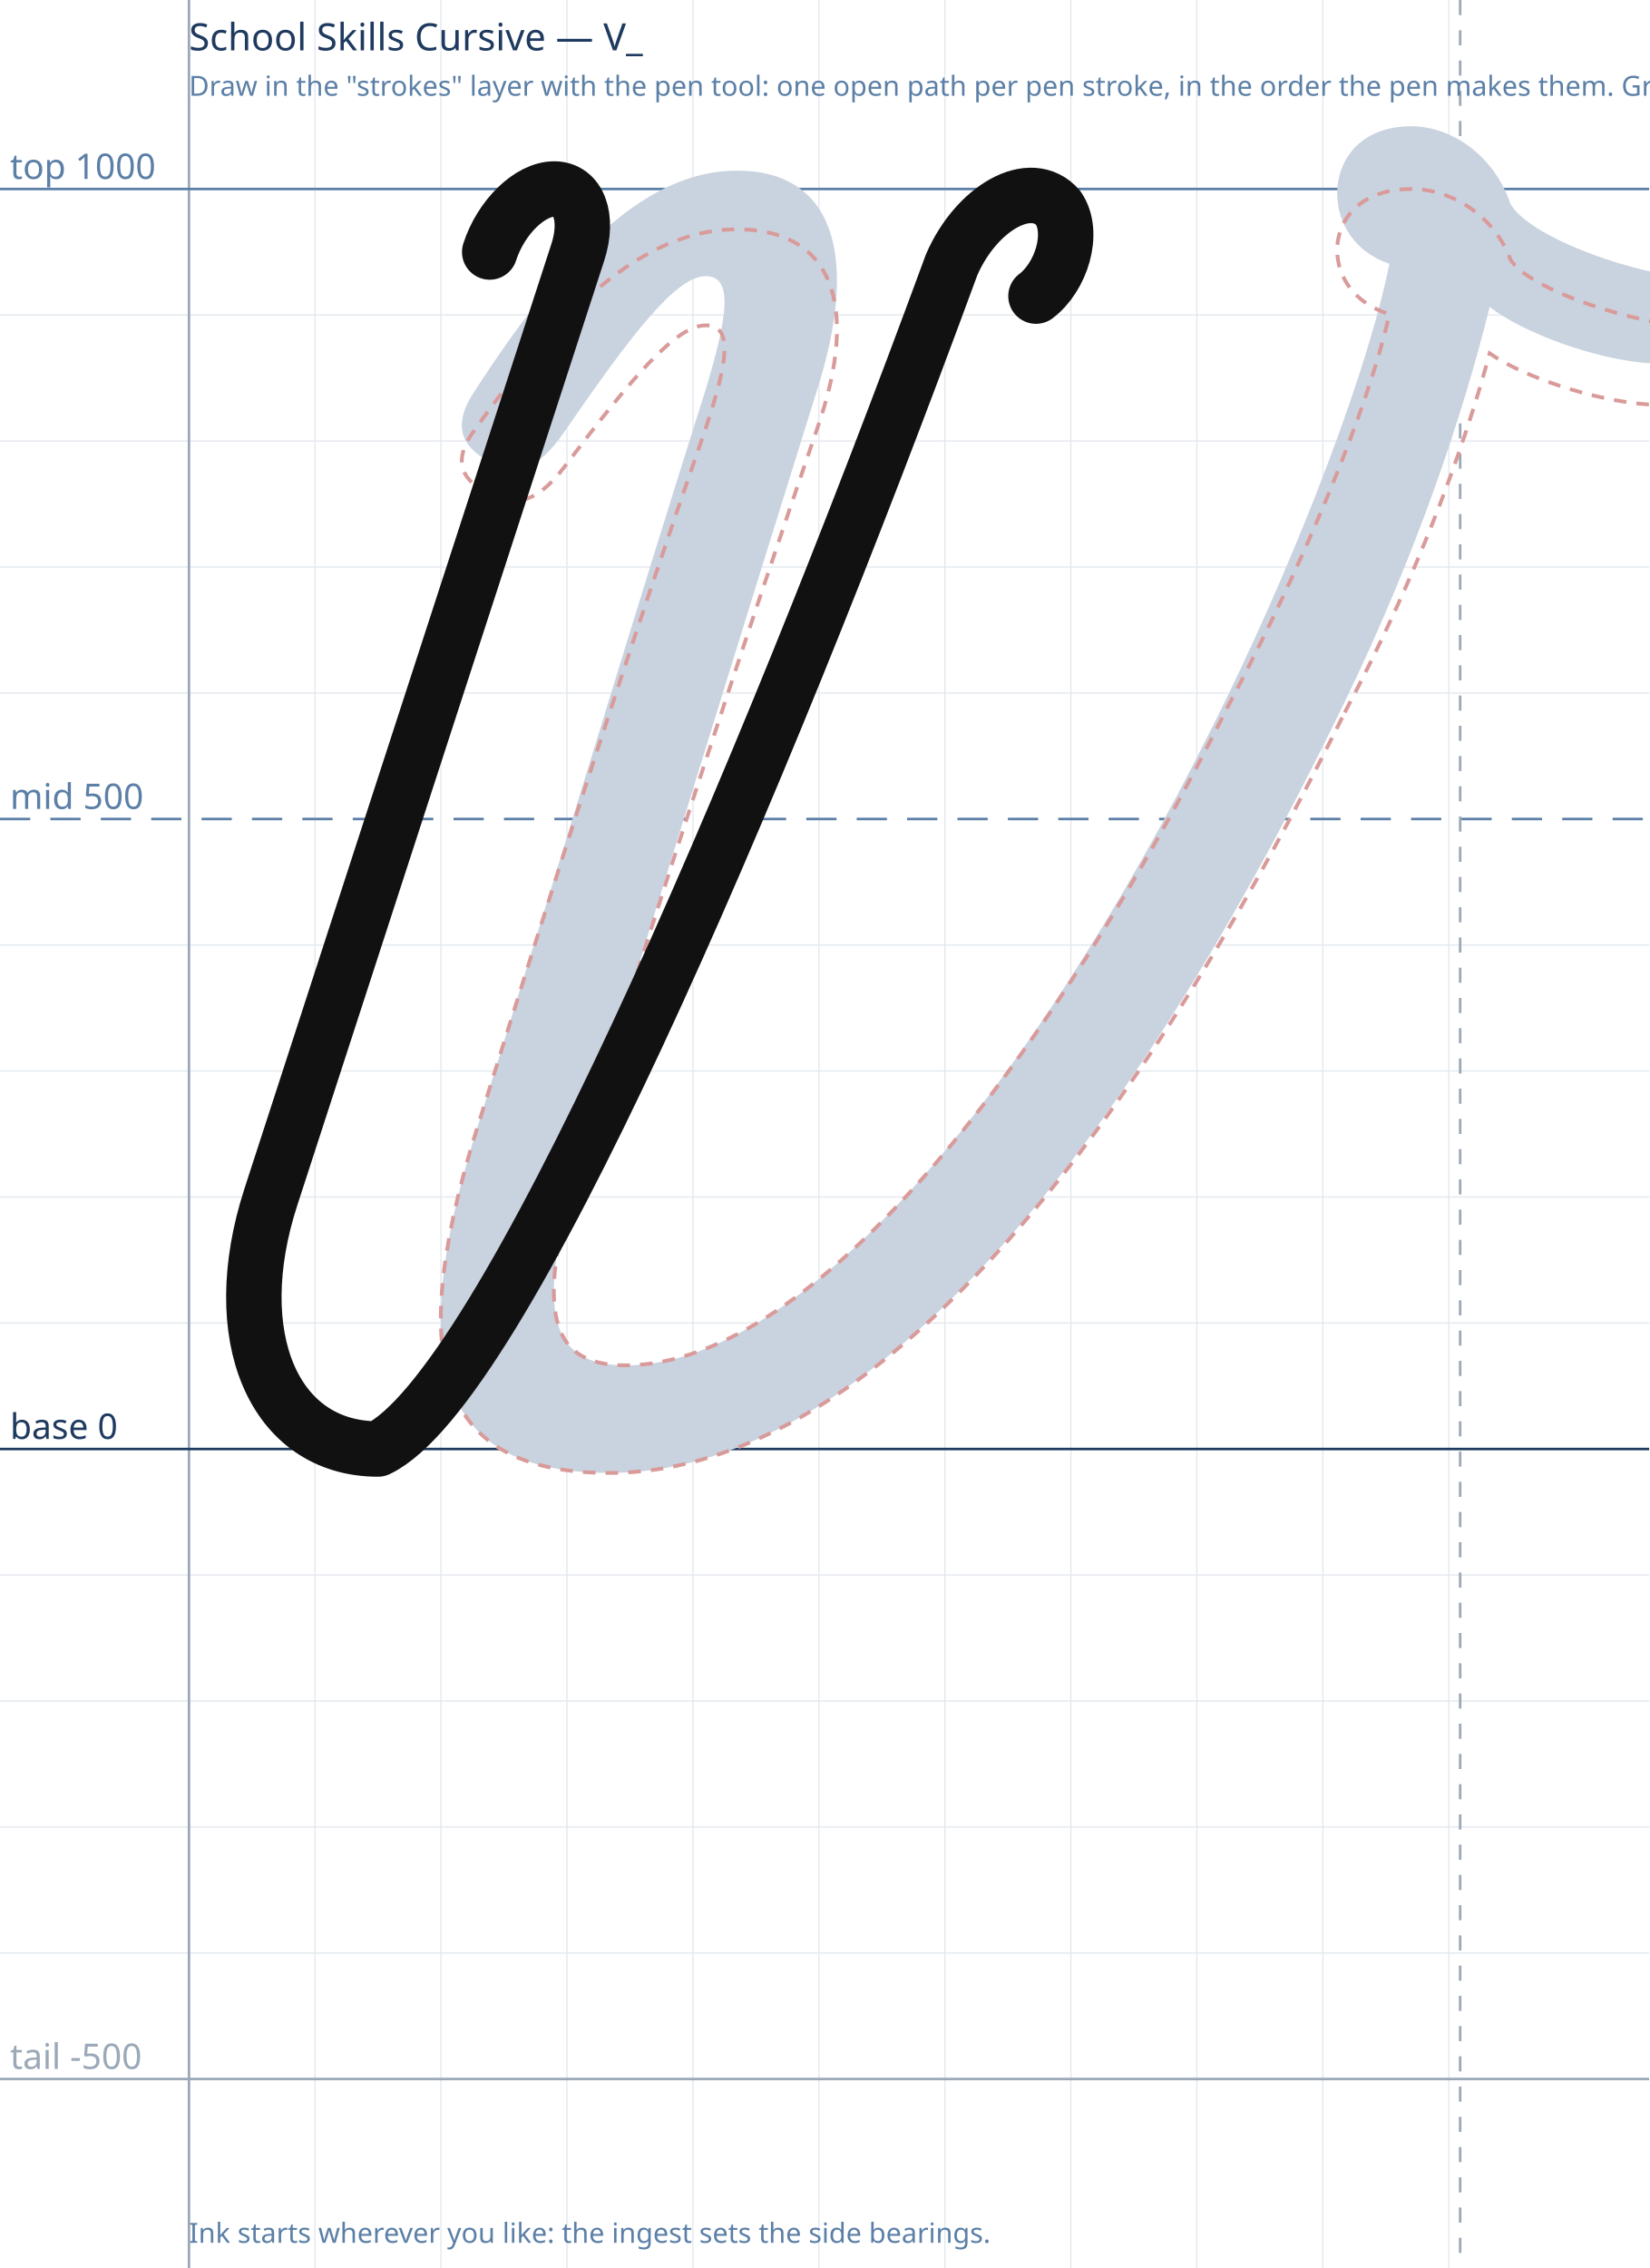
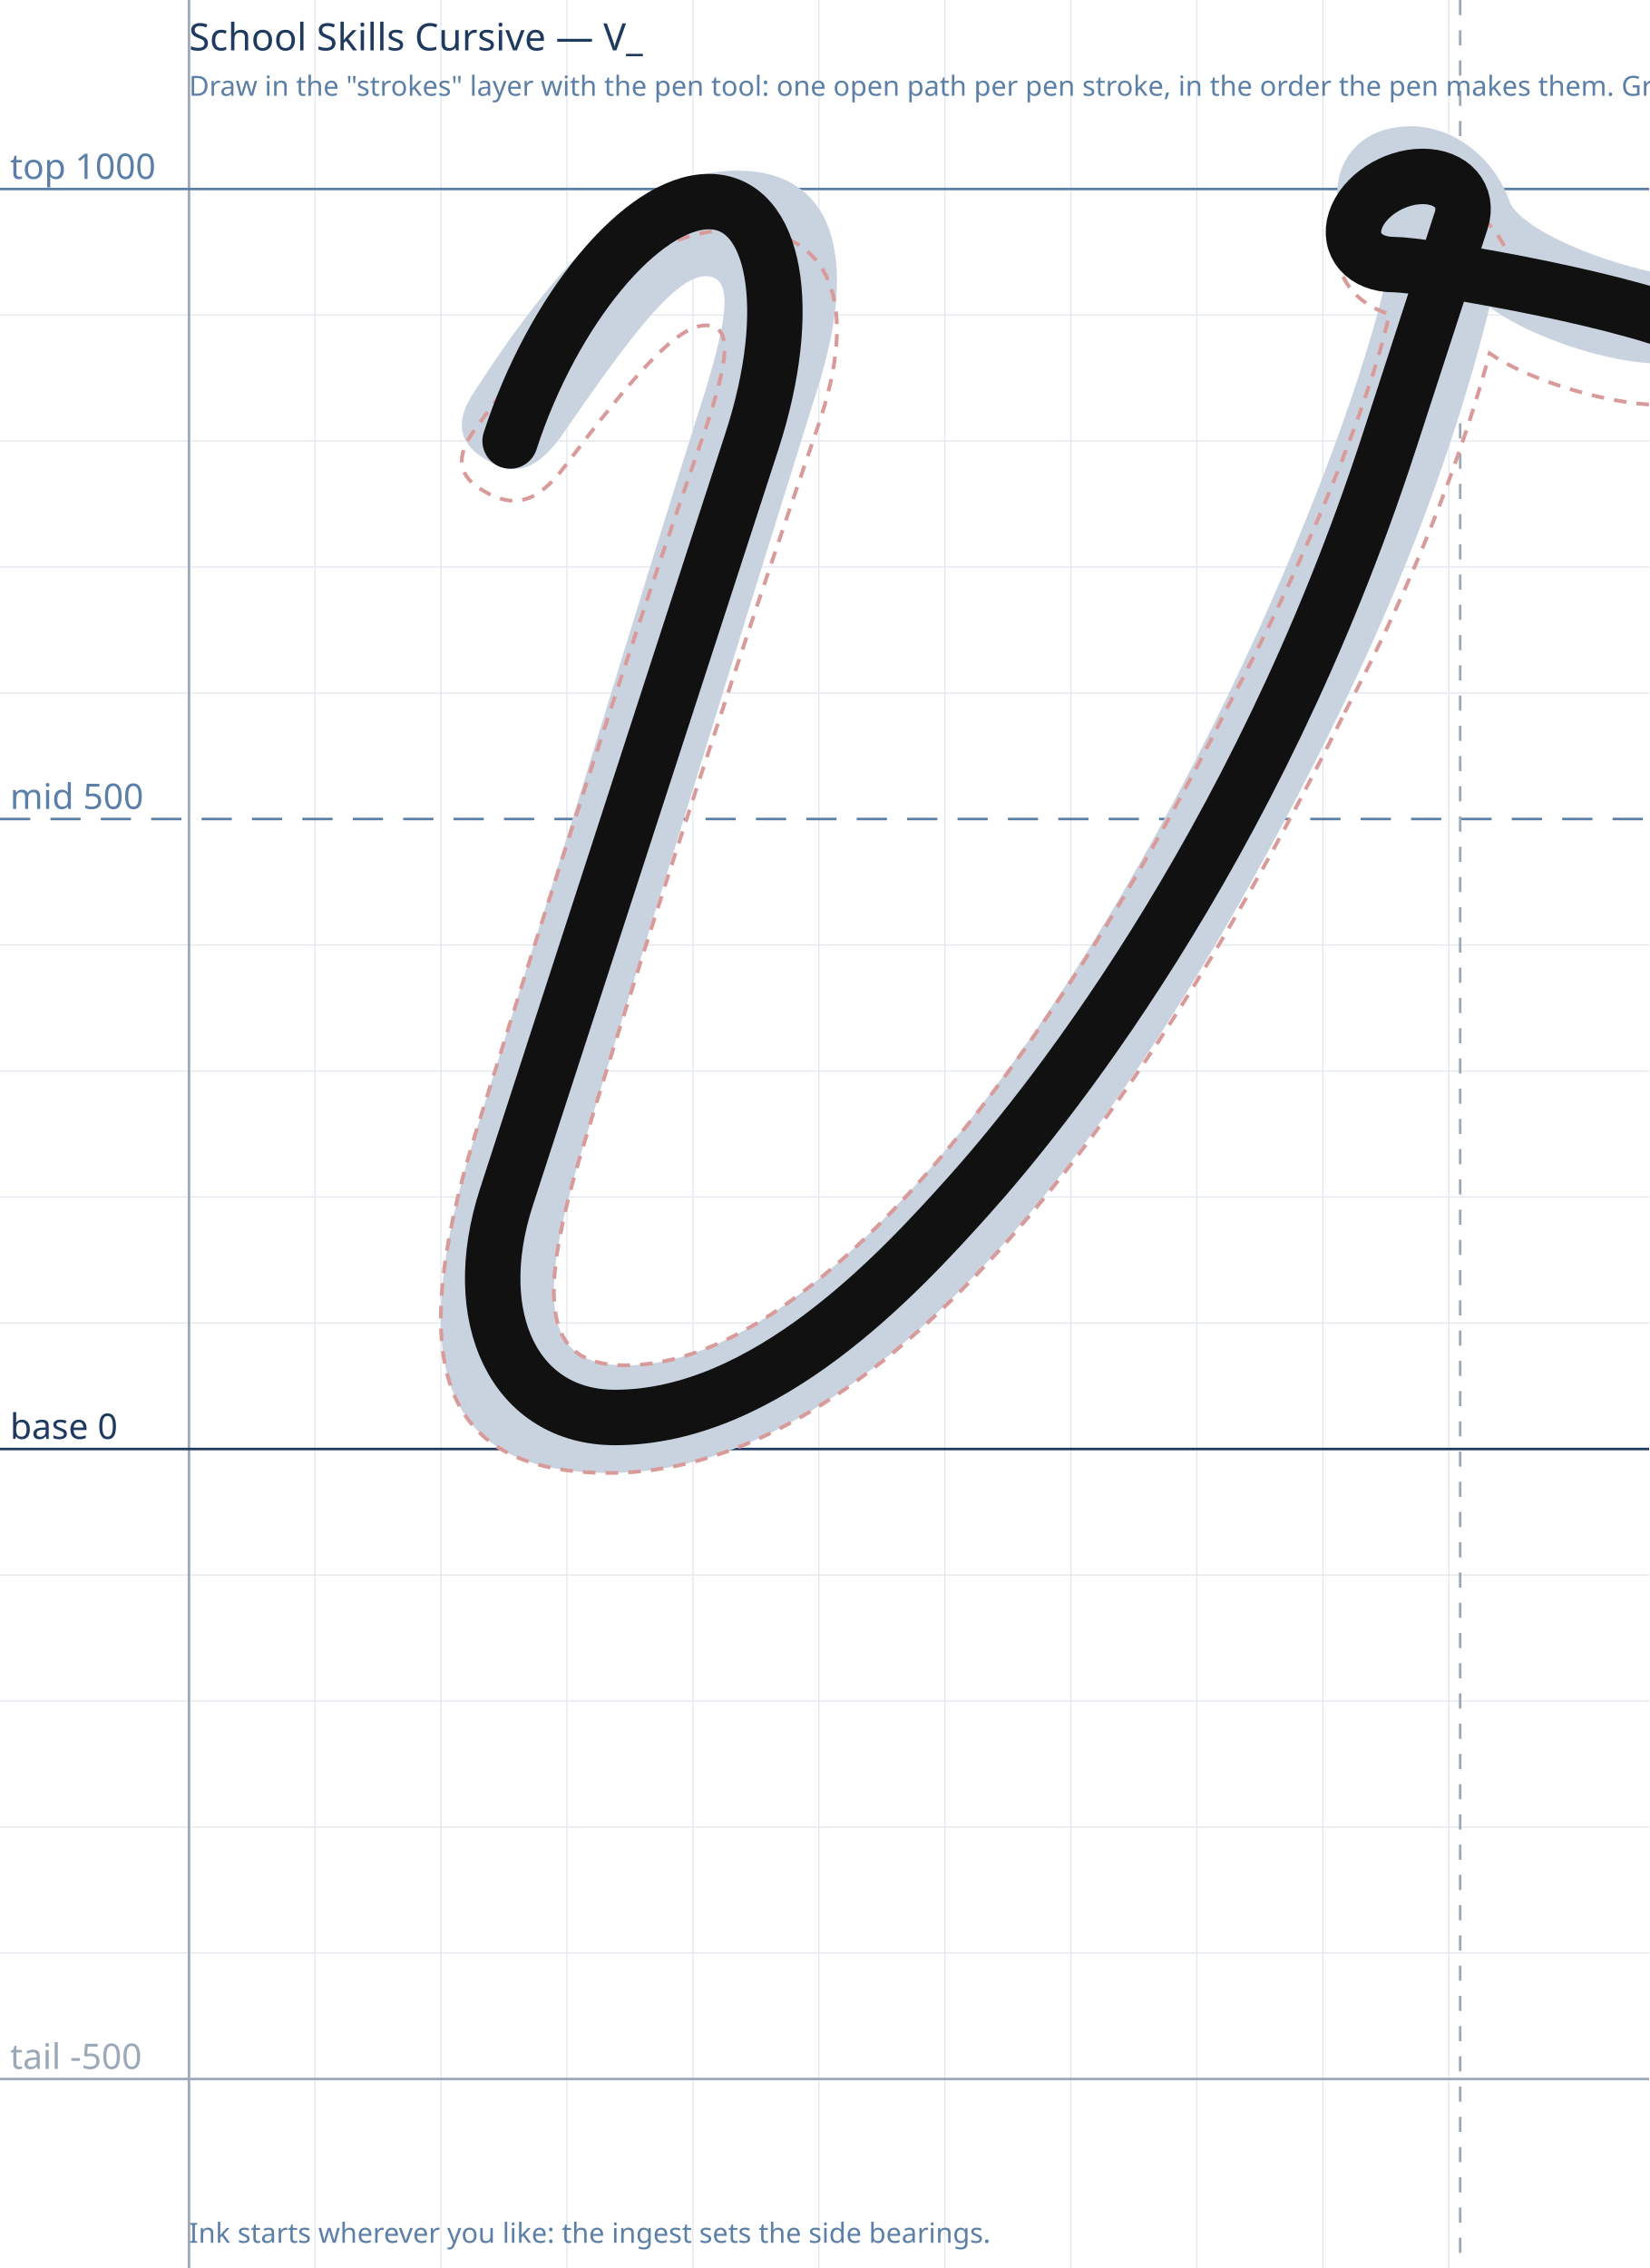
<svg xmlns="http://www.w3.org/2000/svg" width="654.5" height="900" viewBox="0 0 1309 1800" data-hand="cursive" data-glyph="V_" data-units="1000" data-origin="150" data-baseline="1150">
  <g id="ruling">
    <line x1="0" y1="1550" x2="1309" y2="1550" stroke="#e3e8ee" stroke-width="1" />
    <line x1="0" y1="1450" x2="1309" y2="1450" stroke="#e3e8ee" stroke-width="1" />
    <line x1="0" y1="1350" x2="1309" y2="1350" stroke="#e3e8ee" stroke-width="1" />
    <line x1="0" y1="1250" x2="1309" y2="1250" stroke="#e3e8ee" stroke-width="1" />
    <line x1="0" y1="1050" x2="1309" y2="1050" stroke="#e3e8ee" stroke-width="1" />
    <line x1="0" y1="950" x2="1309" y2="950" stroke="#e3e8ee" stroke-width="1" />
    <line x1="0" y1="850" x2="1309" y2="850" stroke="#e3e8ee" stroke-width="1" />
    <line x1="0" y1="750" x2="1309" y2="750" stroke="#e3e8ee" stroke-width="1" />
    <line x1="0" y1="550" x2="1309" y2="550" stroke="#e3e8ee" stroke-width="1" />
    <line x1="0" y1="450" x2="1309" y2="450" stroke="#e3e8ee" stroke-width="1" />
    <line x1="0" y1="350" x2="1309" y2="350" stroke="#e3e8ee" stroke-width="1" />
    <line x1="0" y1="250" x2="1309" y2="250" stroke="#e3e8ee" stroke-width="1" />
    <line x1="150" y1="0" x2="150" y2="1800" stroke="#e3e8ee" stroke-width="1" />
    <line x1="250" y1="0" x2="250" y2="1800" stroke="#e3e8ee" stroke-width="1" />
    <line x1="350" y1="0" x2="350" y2="1800" stroke="#e3e8ee" stroke-width="1" />
    <line x1="450" y1="0" x2="450" y2="1800" stroke="#e3e8ee" stroke-width="1" />
    <line x1="550" y1="0" x2="550" y2="1800" stroke="#e3e8ee" stroke-width="1" />
    <line x1="650" y1="0" x2="650" y2="1800" stroke="#e3e8ee" stroke-width="1" />
    <line x1="750" y1="0" x2="750" y2="1800" stroke="#e3e8ee" stroke-width="1" />
    <line x1="850" y1="0" x2="850" y2="1800" stroke="#e3e8ee" stroke-width="1" />
    <line x1="950" y1="0" x2="950" y2="1800" stroke="#e3e8ee" stroke-width="1" />
    <line x1="1050" y1="0" x2="1050" y2="1800" stroke="#e3e8ee" stroke-width="1" />
    <line x1="1150" y1="0" x2="1150" y2="1800" stroke="#e3e8ee" stroke-width="1" />
    <line x1="150" y1="0" x2="150" y2="1800" stroke="#9aa8b8" stroke-width="2" />
    <line x1="1159" y1="0" x2="1159" y2="1800" stroke="#9aa8b8" stroke-width="2" stroke-dasharray="12 12" />
    <line x1="0" y1="150" x2="1309" y2="150" stroke="#5b7fa6" stroke-width="2" />
    <text x="8" y="142" font-family="sans-serif" font-size="28" fill="#5b7fa6">top 1000</text>
    <line x1="0" y1="650" x2="1309" y2="650" stroke="#5b7fa6" stroke-width="2" stroke-dasharray="24 16" />
    <text x="8" y="642" font-family="sans-serif" font-size="28" fill="#5b7fa6">mid 500</text>
    <line x1="0" y1="1150" x2="1309" y2="1150" stroke="#1f3a5f" stroke-width="2" />
    <text x="8" y="1142" font-family="sans-serif" font-size="28" fill="#1f3a5f">base 0</text>
    <line x1="0" y1="1650" x2="1309" y2="1650" stroke="#9aa8b8" stroke-width="2" />
    <text x="8" y="1642" font-family="sans-serif" font-size="28" fill="#9aa8b8">tail -500</text>
  </g>
  <g id="outline-body">
    <path d="M 1067.4 557 C 1125.2 437.6 1161.6 328 1182.4 243.6 C 1208.6 264 1265.4 285 1307.8 288.2 C 1340.4 290.2 1362.2 223.8 1323 218.2 C 1273 209 1212.6 184.8 1199 162 C 1186 123.2 1152 100.2 1120.2 100.2 C 1080 100.2 1061.4 126.6 1061.4 153.6 C 1061.4 176.8 1075 200 1102.8 209.4 C 1086.2 292 1034.2 429 974.4 552.4 C 836 837.4 648 1083.6 496.4 1083.6 C 432.6 1083.6 423.6 1036.4 464.2 905.6 C 521 719.2 590.6 495.2 648.6 309.4 C 683.4 200 659.8 135.4 585 135.4 C 517.2 135.4 452.2 193.2 376.4 311 C 361 334 363.6 351.4 384.4 364 C 408.6 379.4 426.4 373.8 447.8 343 C 502.8 263 537 219.2 560.2 219.2 C 582.4 219.2 577.6 251.2 560 309.6 C 501.2 494.8 444.2 685 376.6 902.2 C 320 1087.8 352.4 1169 483.8 1169 C 671.2 1169 873.8 955.8 1067.4 557 Z" fill="#c9d3df" fill-rule="evenodd" />
  </g>
  <g id="outline-reach">
    <path d="M 1067.4 565.424 C 1125.2 456.839 1161.6 357.166 1182.4 280.411 C 1208.6 298.963 1265.4 318.061 1307.8 320.971 C 1340.4 322.79 1362.2 262.405 1323 257.312 C 1273 248.945 1212.6 226.937 1199 206.202 C 1186 170.917 1152 150 1120.2 150 C 1080 150 1061.4 174.009 1061.4 198.563 C 1061.4 219.662 1075 240.76 1102.8 249.309 C 1086.2 324.427 1034.2 449.018 974.4 561.24 C 836 837.4 648 1083.6 496.4 1083.6 C 432.6 1083.6 423.6 1036.4 464.2 905.6 C 521 719.2 590.6 509.222 648.6 340.251 C 683.4 240.76 659.8 182.012 585 182.012 C 517.2 182.012 452.2 234.576 376.4 341.706 C 361 362.623 363.6 378.447 384.4 389.905 C 408.6 403.911 426.4 398.818 447.8 370.808 C 502.8 298.054 537 258.221 560.2 258.221 C 582.4 258.221 577.6 287.323 560 340.433 C 501.2 508.858 444.2 685 376.6 902.2 C 320 1087.8 352.4 1169 483.8 1169 C 671.2 1169 873.8 955.8 1067.4 565.424 Z" fill="none" stroke="#d99a9a" stroke-width="3" stroke-dasharray="10 8" fill-rule="evenodd" />
  </g>
  <g id="notes">
    <text x="150" y="40" font-family="sans-serif" font-size="30" fill="#1f3a5f">School Skills Cursive — V_</text>
    <text x="150" y="76" font-family="sans-serif" font-size="22" fill="#5b7fa6">Draw in the "strokes" layer with the pen tool: one open path per pen stroke, in the order the pen makes them. Grey is the shape; red dashes are how far the tall or hanging part goes.</text>
    <text x="150" y="1780" font-family="sans-serif" font-size="22" fill="#5b7fa6">Ink starts wherever you like: the ingest sets the side bearings.</text>
  </g>
  <g id="strokes">
-     <path id="stroke-1" d="M 388.7 200 C 397.6 172.4 420.6 150 439.9 150 C 459.2 150 467.6 172.4 458.7 200 L 215 950 C 179.1 1060.5 217.2 1150 300 1150 C 397.8 1103 600 633 755.4 210 C 775 165 818.2 140 840 165 C 853.5 185 842.2 220 822.3 235" fill="none" stroke="#111" stroke-width="44" stroke-linecap="round" stroke-linejoin="round" />
+     <path id="stroke-1" d="M 404.9 350 C 439 245.1 509.7 160 562.7 160 C 615.7 160 631 245.1 596.9 350 L 402 950 C 370.6 1046.6 409.1 1125 488.1 1125 C 608.1 1125 713.2 1011 768 950 C 822.8 889 995.7 680 1102.9 350 L 1159.8 175 C 1166.1 155.7 1152.4 140 1129.2 140 C 1106 140 1082.1 155.7 1075.8 175 C 1069.5 194.3 1083.2 210 1106.4 210 C 1129.6 210 1277.3 235 1339.2 260" fill="none" stroke="#111" stroke-width="44" stroke-linecap="round" stroke-linejoin="round" />
  </g>
</svg>
